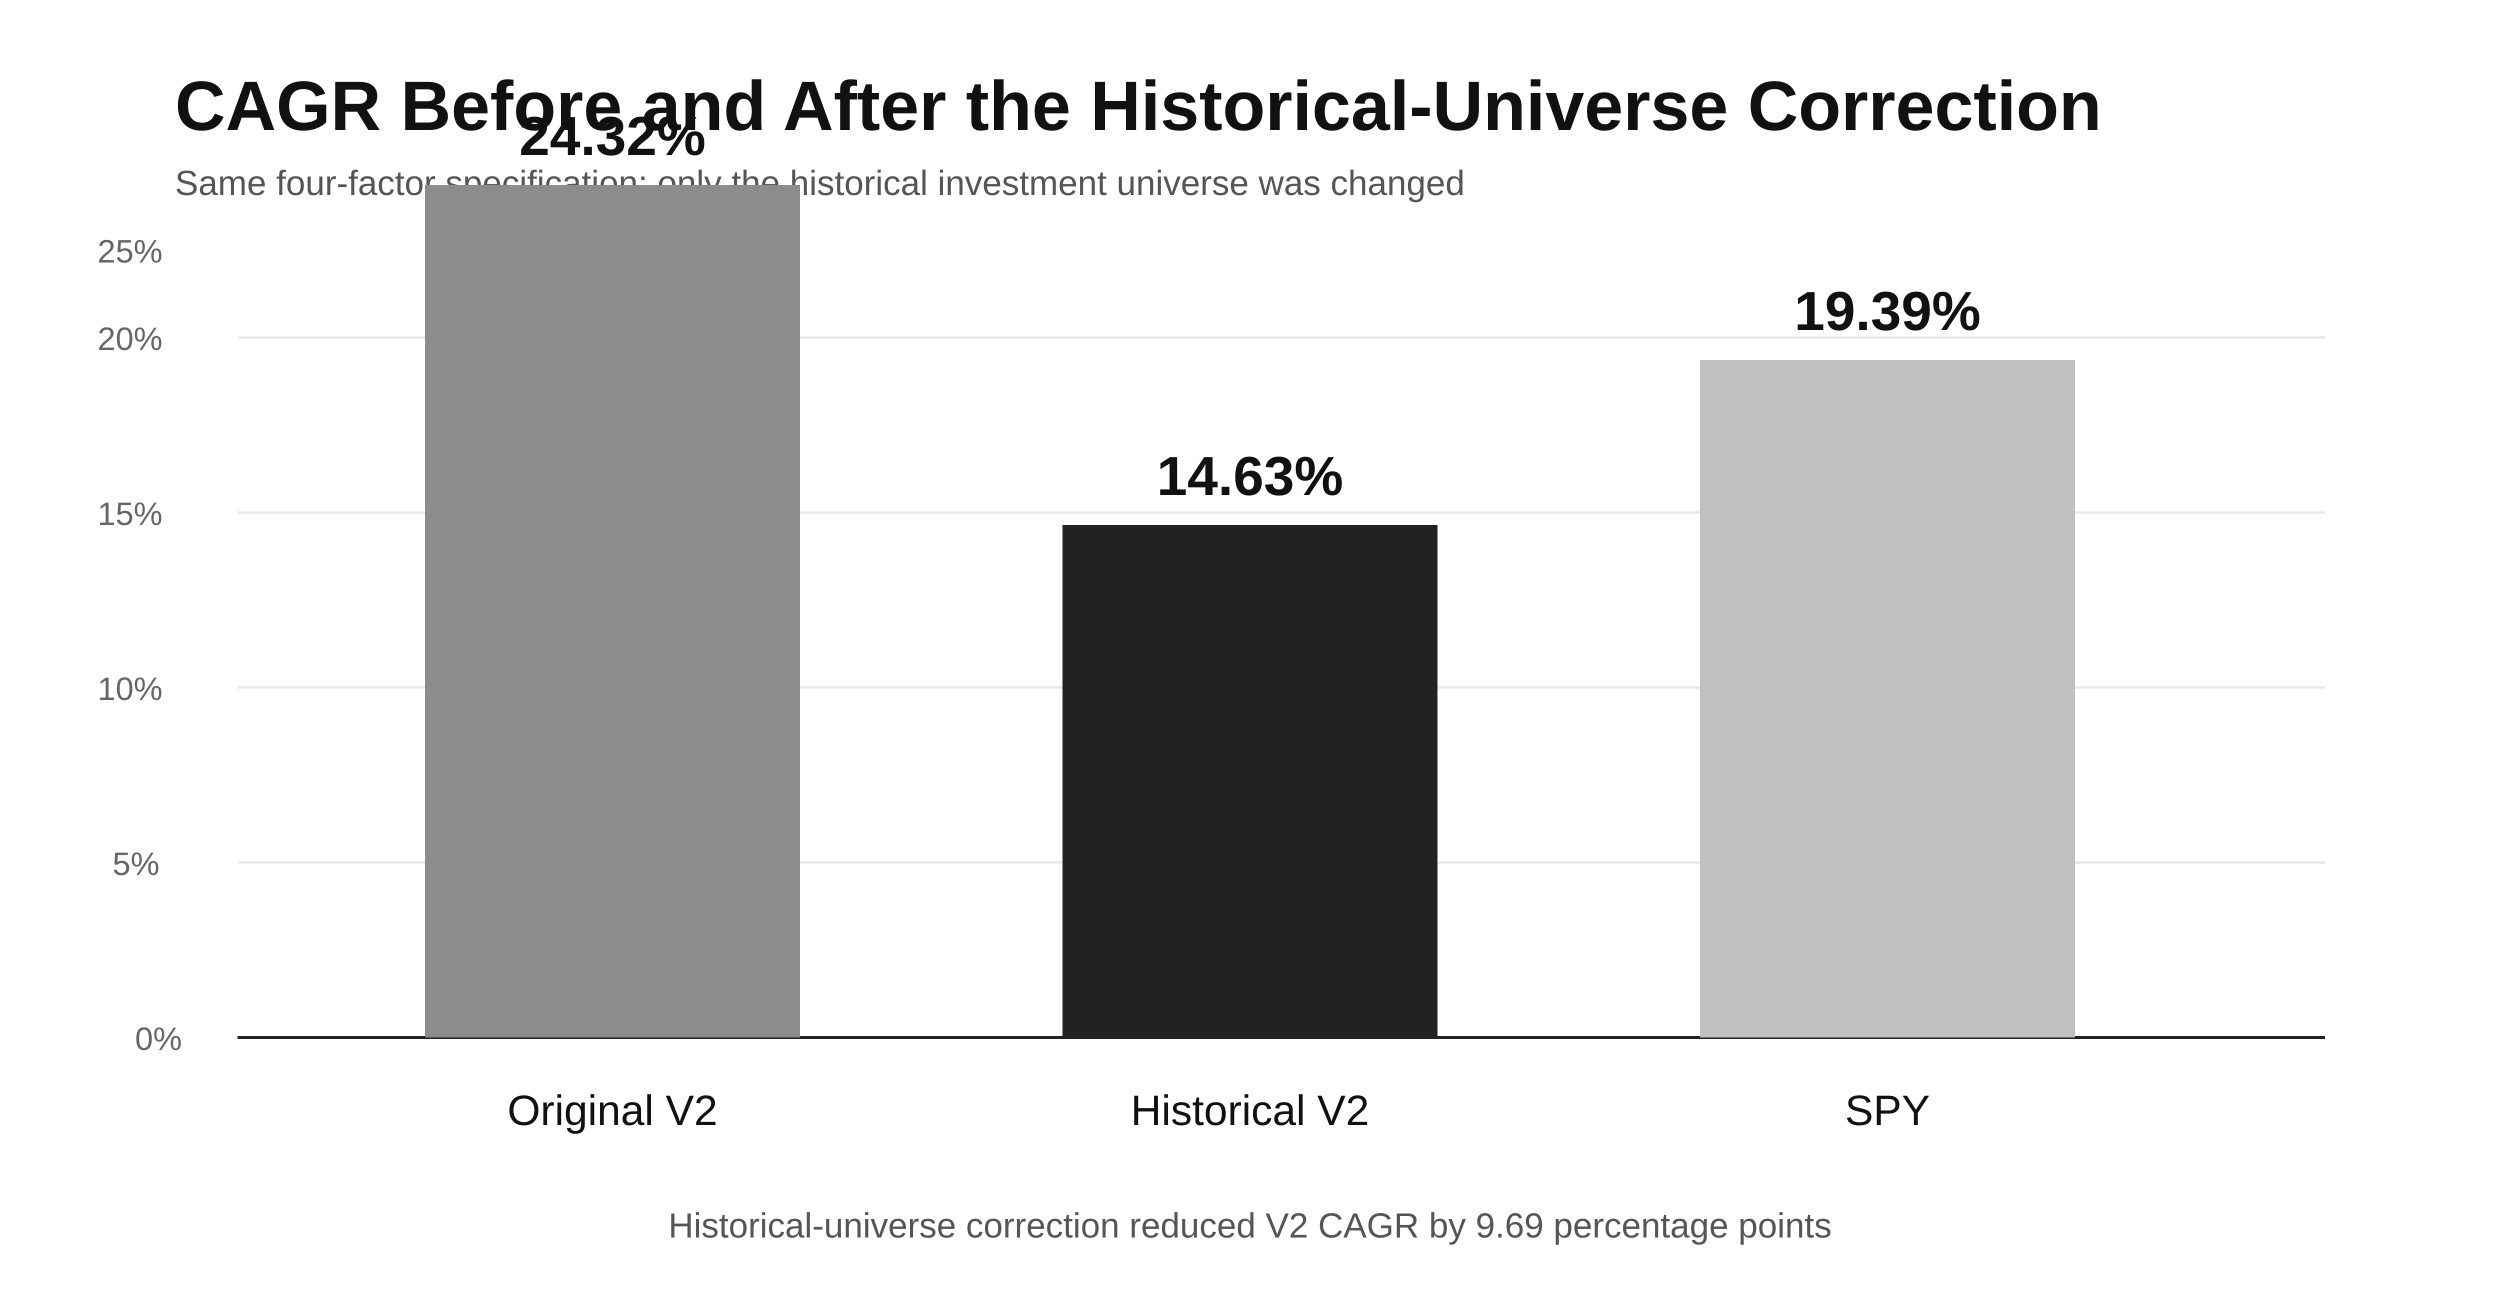
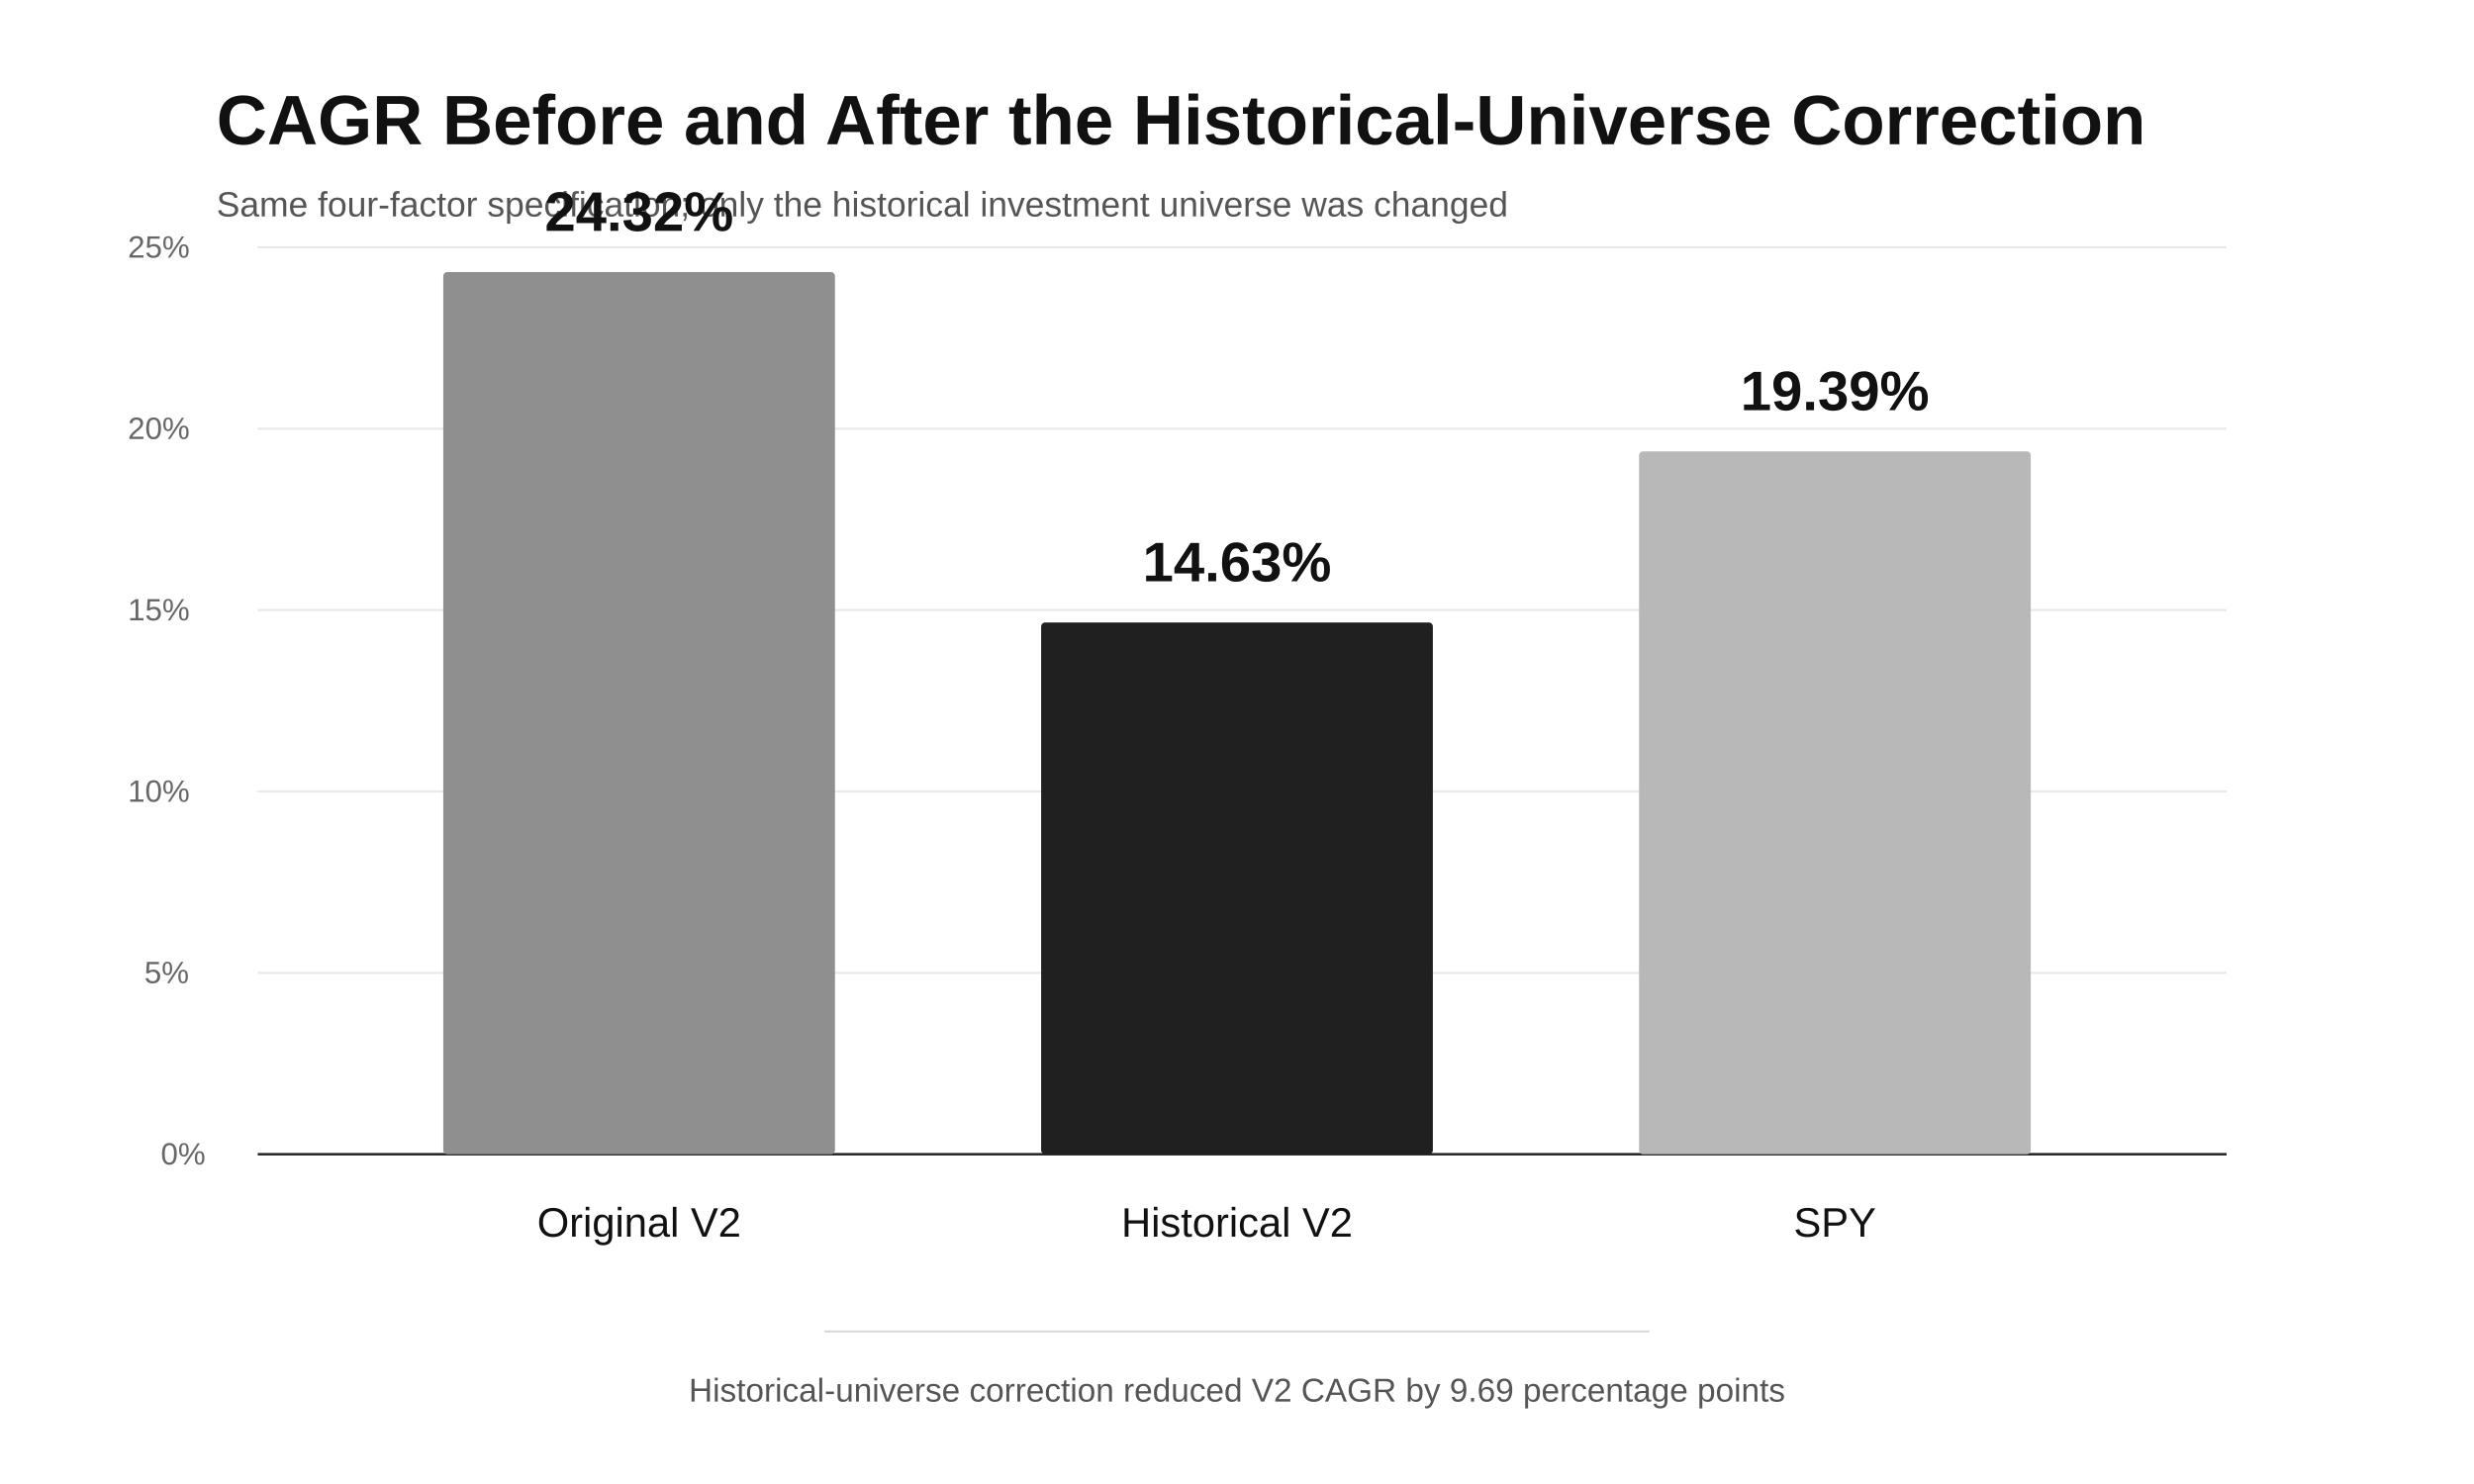
- <svg xmlns="http://www.w3.org/2000/svg" width="1000" height="520" viewBox="0 0 1000 520">
-   <rect width="1000" height="520" fill="white" />
+ <svg xmlns="http://www.w3.org/2000/svg" width="1200" height="720" viewBox="0 0 1200 720">
+   <rect width="1200" height="720" fill="white" />
  <style>
- text{font-family:Arial,Helvetica,sans-serif;fill:#111}.title{font-size:28px;font-weight:700}.sub{font-size:14px;fill:#555}.label{font-size:17px}.value{font-size:22px;font-weight:700}.axis{font-size:13px;fill:#666}.grid{stroke:#e8e8e8;stroke-width:1}.bar1{fill:#8c8c8c}.bar2{fill:#222}.bar3{fill:#c0c0c0}
+ text{font-family:Arial,Helvetica,sans-serif;fill:#111}.title{font-size:34px;font-weight:700}.sub{font-size:17px;fill:#555}.label{font-size:20px}.value{font-size:27px;font-weight:700}.axis{font-size:15px;fill:#666}.grid{stroke:#e8e8e8;stroke-width:1}.bar1{fill:#8f8f8f}.bar2{fill:#202020}.bar3{fill:#b8b8b8}.note{font-size:16px;fill:#555}
</style>
-   <text x="70" y="52" class="title">CAGR Before and After the Historical-Universe Correction</text>
-   <text x="70" y="78" class="sub">Same four-factor specification; only the historical investment universe was changed</text>
-   <line x1="95" y1="415" x2="930" y2="415" stroke="#222" stroke-width="1.2" />
-   <line x1="95" y1="345" x2="930" y2="345" class="grid" />
-   <line x1="95" y1="275" x2="930" y2="275" class="grid" />
-   <line x1="95" y1="205" x2="930" y2="205" class="grid" />
-   <line x1="95" y1="135" x2="930" y2="135" class="grid" />
-   <text x="54" y="420" class="axis">0%</text>
-   <text x="45" y="350" class="axis">5%</text>
-   <text x="39" y="280" class="axis">10%</text>
-   <text x="39" y="210" class="axis">15%</text>
-   <text x="39" y="140" class="axis">20%</text>
-   <text x="39" y="105" class="axis">25%</text>
-   <rect x="170" y="74" width="150" height="341" class="bar1" />
-   <rect x="425" y="210" width="150" height="205" class="bar2" />
-   <rect x="680" y="144" width="150" height="271" class="bar3" />
-   <text x="245" y="62" class="value" text-anchor="middle">24.32%</text>
-   <text x="500" y="198" class="value" text-anchor="middle">14.63%</text>
-   <text x="755" y="132" class="value" text-anchor="middle">19.39%</text>
-   <text x="245" y="450" class="label" text-anchor="middle">Original V2</text>
-   <text x="500" y="450" class="label" text-anchor="middle">Historical V2</text>
-   <text x="755" y="450" class="label" text-anchor="middle">SPY</text>
-   <text x="500" y="495" class="sub" text-anchor="middle">Historical-universe correction reduced V2 CAGR by 9.69 percentage points</text>
+   <text x="105" y="70" class="title">CAGR Before and After the Historical-Universe Correction</text>
+   <text x="105" y="105" class="sub">Same four-factor specification; only the historical investment universe was changed</text>
+   <line x1="125" y1="560" x2="1080" y2="560" stroke="#222" stroke-width="1.2" />
+   <line x1="125" y1="472" x2="1080" y2="472" class="grid" />
+   <line x1="125" y1="384" x2="1080" y2="384" class="grid" />
+   <line x1="125" y1="296" x2="1080" y2="296" class="grid" />
+   <line x1="125" y1="208" x2="1080" y2="208" class="grid" />
+   <line x1="125" y1="120" x2="1080" y2="120" class="grid" />
+   <text x="78" y="565" class="axis">0%</text>
+   <text x="70" y="477" class="axis">5%</text>
+   <text x="62" y="389" class="axis">10%</text>
+   <text x="62" y="301" class="axis">15%</text>
+   <text x="62" y="213" class="axis">20%</text>
+   <text x="62" y="125" class="axis">25%</text>
+   <rect x="215" y="132" width="190" height="428" rx="2" class="bar1" />
+   <rect x="505" y="302" width="190" height="258" rx="2" class="bar2" />
+   <rect x="795" y="219" width="190" height="341" rx="2" class="bar3" />
+   <text x="310" y="112" class="value" text-anchor="middle">24.32%</text>
+   <text x="600" y="282" class="value" text-anchor="middle">14.63%</text>
+   <text x="890" y="199" class="value" text-anchor="middle">19.39%</text>
+   <text x="310" y="600" class="label" text-anchor="middle">Original V2</text>
+   <text x="600" y="600" class="label" text-anchor="middle">Historical V2</text>
+   <text x="890" y="600" class="label" text-anchor="middle">SPY</text>
+   <line x1="400" y1="646" x2="800" y2="646" stroke="#d7d7d7" stroke-width="1" />
+   <text x="600" y="680" class="note" text-anchor="middle">Historical-universe correction reduced V2 CAGR by 9.69 percentage points</text>
</svg>
